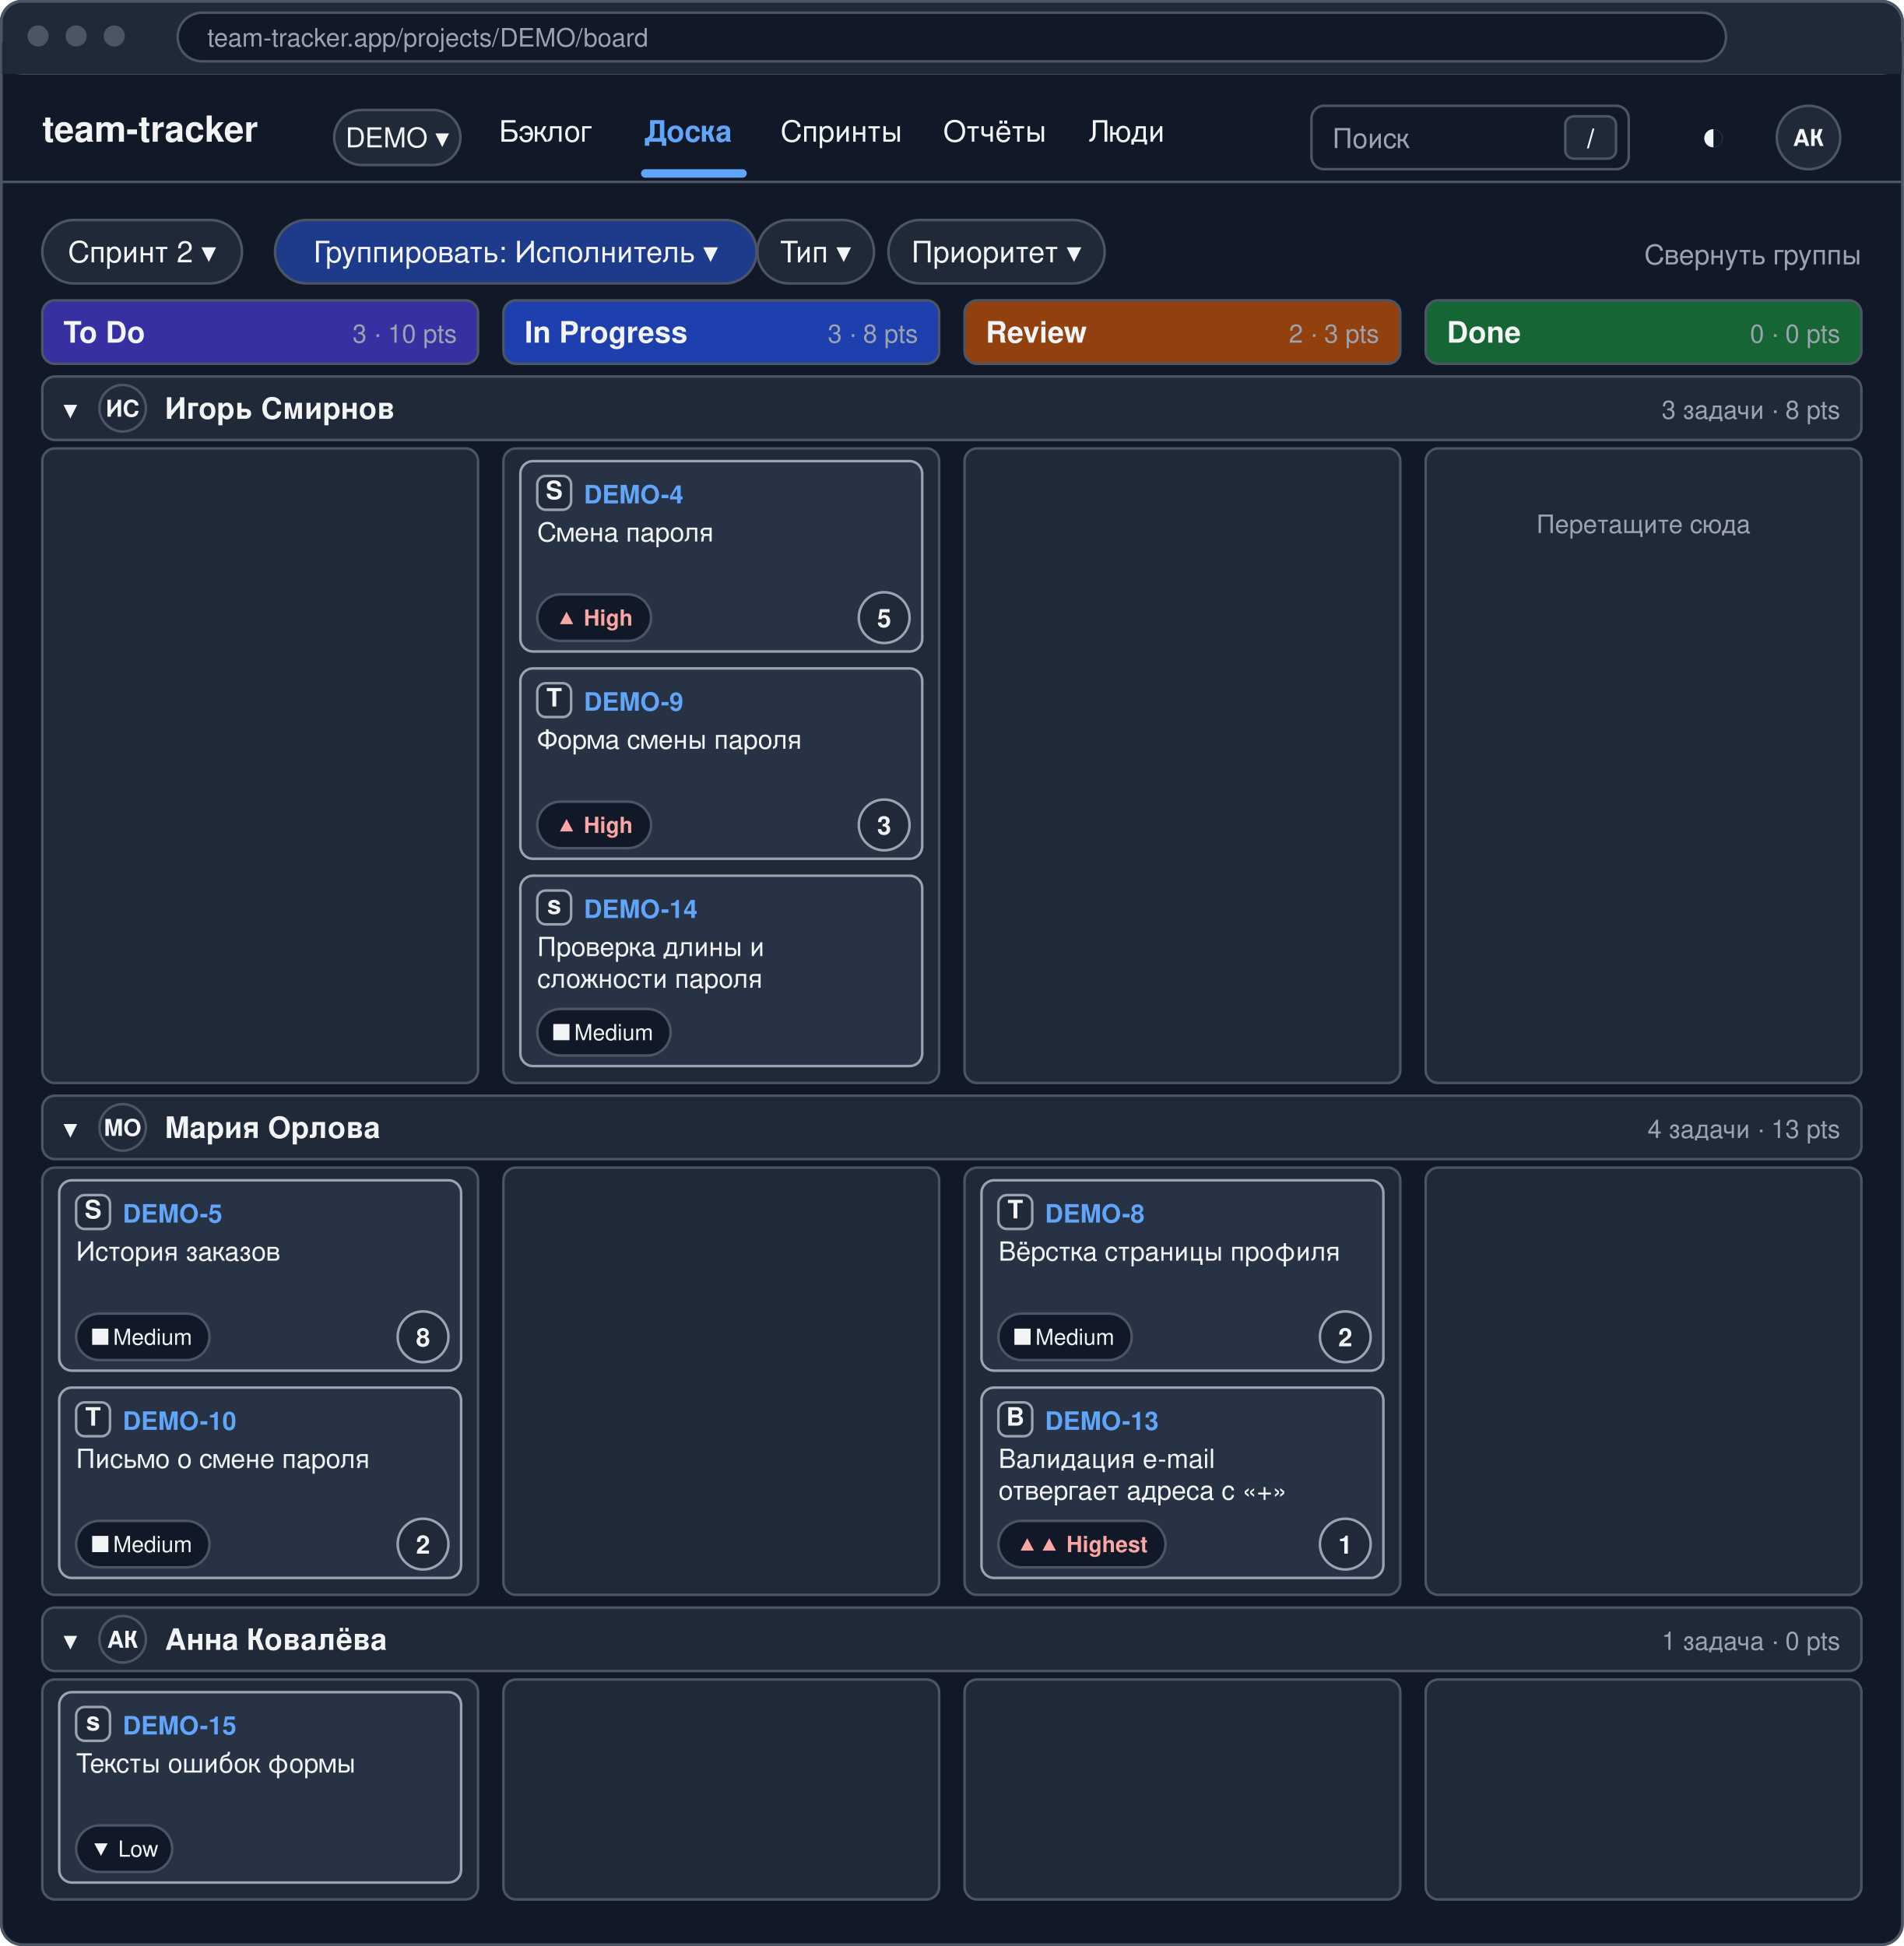
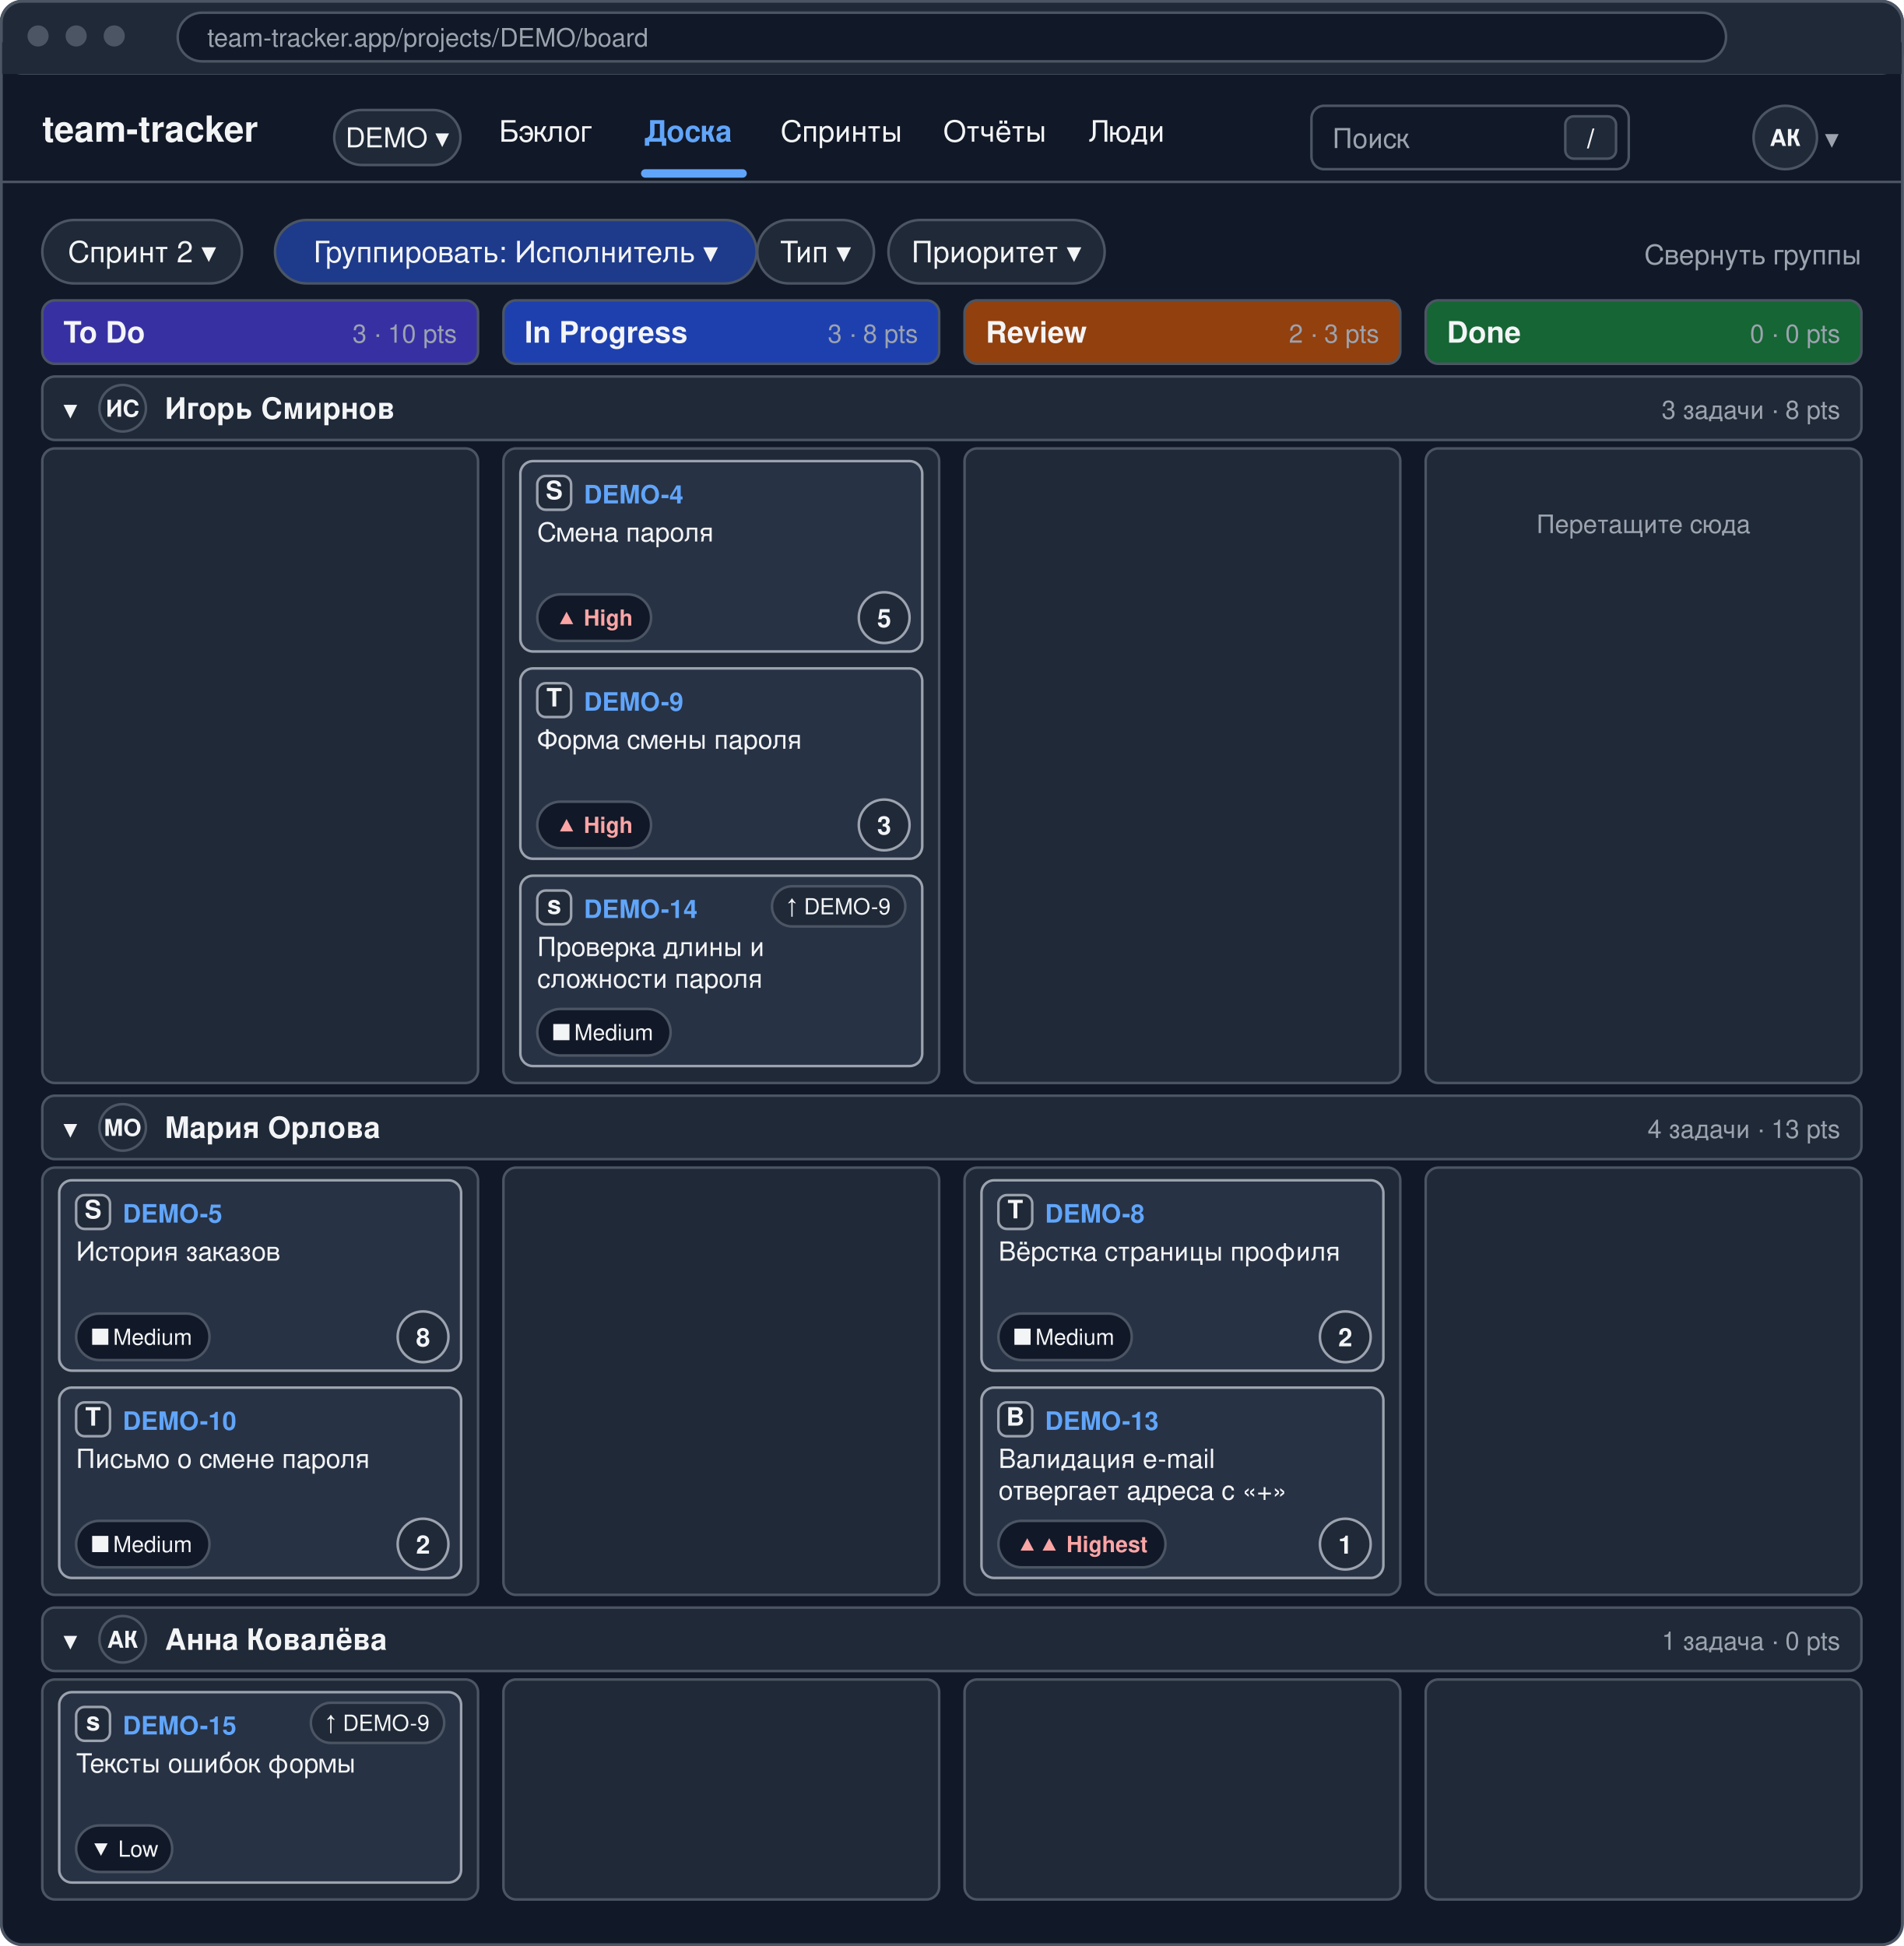
<svg xmlns="http://www.w3.org/2000/svg" width="900" height="920" viewBox="0 0 900 920" font-family="Helvetica, Arial, 'Segoe UI', 'DejaVu Sans', sans-serif" role="img" aria-label="Экран «Доска», тёмная тема">
  <rect width="900" height="920" fill="#ffffff" />
  <rect x="0.6" y="0.6" width="898.8" height="918.8" rx="10" fill="#111827" stroke="#4b5563" stroke-width="1.4" />
  <rect x="0.6" y="0.6" width="898.8" height="34" rx="10" fill="#1f2937" stroke="#4b5563" stroke-width="1.4" />
  <rect x="1" y="20" width="898" height="15" rx="0" fill="#1f2937" />
  <circle cx="18" cy="17" r="5" fill="#4b5563" />
  <circle cx="36" cy="17" r="5" fill="#4b5563" />
  <circle cx="54" cy="17" r="5" fill="#4b5563" />
  <rect x="84" y="6" width="732" height="23" rx="11.5" fill="#111827" stroke="#4b5563" stroke-width="1.2" />
  <text x="98" y="22" text-anchor="start" font-size="12" fill="#9ca3af">team-tracker.app/projects/DEMO/board</text>
  <line x1="1" y1="86" x2="899" y2="86" stroke="#4b5563" stroke-width="1.2" />
  <text x="20" y="67" text-anchor="start" font-size="17" font-weight="bold" fill="#f3f4f6">team-tracker</text>
  <rect x="158" y="52" width="59.68" height="26" rx="13.0" fill="#1f2937" stroke="#4b5563" stroke-width="1.2" />
  <text x="187.84" y="69.68" text-anchor="middle" font-size="13" fill="#f3f4f6">DEMO ▾</text>
  <text x="236" y="67" text-anchor="start" font-size="14" fill="#f3f4f6">Бэклог</text>
  <text x="305.04" y="67" text-anchor="start" font-size="14" font-weight="bold" fill="#60a5fa">Доска</text>
  <rect x="303.04" y="80" width="50.0" height="4" rx="2" fill="#60a5fa" />
  <text x="369.04" y="67" text-anchor="start" font-size="14" fill="#f3f4f6">Спринты</text>
  <text x="445.92" y="67" text-anchor="start" font-size="14" fill="#f3f4f6">Отчёты</text>
  <text x="514.96" y="67" text-anchor="start" font-size="14" fill="#f3f4f6">Люди</text>
  <rect x="620" y="50" width="150" height="30" rx="6" fill="#111827" stroke="#4b5563" stroke-width="1.2" />
  <text x="630" y="70" text-anchor="start" font-size="13" fill="#9ca3af">Поиск</text>
  <rect x="740" y="55" width="24" height="20" rx="4" fill="#1f2937" stroke="#4b5563" stroke-width="1.2" />
  <text x="752" y="70" text-anchor="middle" font-size="13" font-weight="bold" fill="#f3f4f6">/</text>
-   <text x="810" y="71" text-anchor="middle" font-size="20" fill="#f3f4f6">◐</text>
-   <circle cx="855" cy="65" r="15" fill="#1f2937" stroke="#4b5563" stroke-width="1.2" />
-   <text x="855" y="69" text-anchor="middle" font-size="11" font-weight="bold" fill="#f3f4f6">АК</text>
+   <circle cx="844" cy="65" r="15" fill="#1f2937" stroke="#4b5563" stroke-width="1.2" />
+   <text x="844" y="69" text-anchor="middle" font-size="11" font-weight="bold" fill="#f3f4f6">АК</text>
+   <text x="866" y="70" text-anchor="middle" font-size="13" fill="#9ca3af">▾</text>
  <rect x="20" y="104" width="94.4" height="30" rx="15.0" fill="#1f2937" stroke="#4b5563" stroke-width="1.2" />
  <text x="67.2" y="124.04" text-anchor="middle" font-size="14" fill="#f3f4f6">Спринт 2 ▾</text>
  <rect x="130" y="104" width="227.68" height="30" rx="15.0" fill="#1e3a8a" stroke="#4b5563" stroke-width="1.2" />
  <text x="243.84" y="124.04" text-anchor="middle" font-size="14" fill="#f3f4f6">Группировать: Исполнитель ▾</text>
  <rect x="358" y="104" width="55.2" height="30" rx="15.0" fill="#1f2937" stroke="#4b5563" stroke-width="1.2" />
  <text x="385.6" y="124.04" text-anchor="middle" font-size="14" fill="#f3f4f6">Тип ▾</text>
  <rect x="420" y="104" width="102.24" height="30" rx="15.0" fill="#1f2937" stroke="#4b5563" stroke-width="1.2" />
  <text x="471.12" y="124.04" text-anchor="middle" font-size="14" fill="#f3f4f6">Приоритет ▾</text>
  <text x="880" y="125" text-anchor="end" font-size="13" fill="#9ca3af">Свернуть группы</text>
  <rect x="20" y="142" width="206" height="30" rx="6" fill="#3730a3" stroke="#4b5563" stroke-width="1.2" />
  <text x="30" y="162" text-anchor="start" font-size="14" font-weight="bold" fill="#f3f4f6">To Do</text>
  <text x="216" y="162" text-anchor="end" font-size="12" fill="#9ca3af">3 · 10 pts</text>
  <rect x="238" y="142" width="206" height="30" rx="6" fill="#1e40af" stroke="#4b5563" stroke-width="1.2" />
  <text x="248" y="162" text-anchor="start" font-size="14" font-weight="bold" fill="#f3f4f6">In Progress</text>
  <text x="434" y="162" text-anchor="end" font-size="12" fill="#9ca3af">3 · 8 pts</text>
  <rect x="456" y="142" width="206" height="30" rx="6" fill="#92400e" stroke="#4b5563" stroke-width="1.2" />
  <text x="466" y="162" text-anchor="start" font-size="14" font-weight="bold" fill="#f3f4f6">Review</text>
  <text x="652" y="162" text-anchor="end" font-size="12" fill="#9ca3af">2 · 3 pts</text>
  <rect x="674" y="142" width="206" height="30" rx="6" fill="#166534" stroke="#4b5563" stroke-width="1.2" />
  <text x="684" y="162" text-anchor="start" font-size="14" font-weight="bold" fill="#f3f4f6">Done</text>
  <text x="870" y="162" text-anchor="end" font-size="12" fill="#9ca3af">0 · 0 pts</text>
  <rect x="20" y="178" width="860" height="30" rx="6" fill="#1f2937" stroke="#4b5563" stroke-width="1.2" />
  <text x="30" y="198" text-anchor="start" font-size="13" fill="#f3f4f6">▾</text>
  <circle cx="58" cy="193" r="11" fill="#1f2937" stroke="#4b5563" stroke-width="1.2" />
  <text x="58" y="197" text-anchor="middle" font-size="11" font-weight="bold" fill="#f3f4f6">ИС</text>
  <text x="78" y="198" text-anchor="start" font-size="14" font-weight="bold" fill="#f3f4f6">Игорь Смирнов</text>
  <text x="870" y="198" text-anchor="end" font-size="12" fill="#9ca3af">3 задачи · 8 pts</text>
  <rect x="20" y="212" width="206" height="300" rx="6" fill="#1f2937" stroke="#4b5563" stroke-width="1.2" />
  <rect x="238" y="212" width="206" height="300" rx="6" fill="#1f2937" stroke="#4b5563" stroke-width="1.2" />
  <rect x="246" y="218" width="190" height="90" rx="6" fill="#273244" stroke="#9ca3af" stroke-width="1.2" />
  <rect x="254" y="225" width="16" height="16" rx="4" fill="#1f2937" stroke="#9ca3af" stroke-width="1.2" />
  <text x="262.0" y="236" text-anchor="middle" font-size="12" font-weight="bold" fill="#f3f4f6">S</text>
  <text x="276" y="238" text-anchor="start" font-size="12" font-weight="bold" fill="#60a5fa">DEMO-4</text>
  <text x="254" y="256" text-anchor="start" font-size="12.5" fill="#f3f4f6">Смена пароля</text>
  <rect x="254" y="281" width="53.8" height="22" rx="11.0" fill="#111827" stroke="#4b5563" stroke-width="1.2" />
  <text x="280.9" y="295.78" text-anchor="middle" font-size="10.5" font-weight="bold" fill="#fca5a5">▲ High</text>
  <circle cx="418" cy="292" r="12" fill="#1f2937" stroke="#9ca3af" stroke-width="1.2" />
  <text x="418" y="296.5" text-anchor="middle" font-size="12" font-weight="bold" fill="#f3f4f6">5</text>
  <rect x="246" y="316" width="190" height="90" rx="6" fill="#273244" stroke="#9ca3af" stroke-width="1.2" />
  <rect x="254" y="323" width="16" height="16" rx="4" fill="#1f2937" stroke="#9ca3af" stroke-width="1.2" />
  <text x="262.0" y="334" text-anchor="middle" font-size="12" font-weight="bold" fill="#f3f4f6">T</text>
  <text x="276" y="336" text-anchor="start" font-size="12" font-weight="bold" fill="#60a5fa">DEMO-9</text>
  <text x="254" y="354" text-anchor="start" font-size="12.5" fill="#f3f4f6">Форма смены пароля</text>
  <rect x="254" y="379" width="53.8" height="22" rx="11.0" fill="#111827" stroke="#4b5563" stroke-width="1.2" />
  <text x="280.9" y="393.78" text-anchor="middle" font-size="10.5" font-weight="bold" fill="#fca5a5">▲ High</text>
  <circle cx="418" cy="390" r="12" fill="#1f2937" stroke="#9ca3af" stroke-width="1.2" />
  <text x="418" y="394.5" text-anchor="middle" font-size="12" font-weight="bold" fill="#f3f4f6">3</text>
  <rect x="246" y="414" width="190" height="90" rx="6" fill="#273244" stroke="#9ca3af" stroke-width="1.2" />
  <rect x="254" y="421" width="16" height="16" rx="4" fill="#1f2937" stroke="#9ca3af" stroke-width="1.2" />
  <text x="262.0" y="432" text-anchor="middle" font-size="12" font-weight="bold" fill="#f3f4f6">s</text>
  <text x="276" y="434" text-anchor="start" font-size="12" font-weight="bold" fill="#60a5fa">DEMO-14</text>
+   <rect x="364.96" y="419" width="63.04" height="19" rx="9.5" fill="#1f2937" stroke="#4b5563" stroke-width="1.2" />
+   <text x="396.48" y="432.28" text-anchor="middle" font-size="10.5" fill="#f3f4f6">↑ DEMO-9</text>
  <text x="254" y="452" text-anchor="start" font-size="12.5" fill="#f3f4f6">Проверка длины и</text>
  <text x="254" y="467" text-anchor="start" font-size="12.5" fill="#f3f4f6">сложности пароля</text>
  <rect x="254" y="477" width="63.04" height="22" rx="11.0" fill="#111827" stroke="#4b5563" stroke-width="1.2" />
  <text x="285.52" y="491.78" text-anchor="middle" font-size="10.5" fill="#f3f4f6">■ Medium</text>
  <rect x="456" y="212" width="206" height="300" rx="6" fill="#1f2937" stroke="#4b5563" stroke-width="1.2" />
  <rect x="674" y="212" width="206" height="300" rx="6" fill="#1f2937" stroke="#4b5563" stroke-width="1.2" />
  <text x="777.0" y="252" text-anchor="middle" font-size="12" fill="#9ca3af">Перетащите сюда</text>
  <rect x="20" y="518" width="860" height="30" rx="6" fill="#1f2937" stroke="#4b5563" stroke-width="1.2" />
  <text x="30" y="538" text-anchor="start" font-size="13" fill="#f3f4f6">▾</text>
  <circle cx="58" cy="533" r="11" fill="#1f2937" stroke="#4b5563" stroke-width="1.2" />
  <text x="58" y="537" text-anchor="middle" font-size="11" font-weight="bold" fill="#f3f4f6">МО</text>
  <text x="78" y="538" text-anchor="start" font-size="14" font-weight="bold" fill="#f3f4f6">Мария Орлова</text>
  <text x="870" y="538" text-anchor="end" font-size="12" fill="#9ca3af">4 задачи · 13 pts</text>
  <rect x="20" y="552" width="206" height="202" rx="6" fill="#1f2937" stroke="#4b5563" stroke-width="1.2" />
  <rect x="28" y="558" width="190" height="90" rx="6" fill="#273244" stroke="#9ca3af" stroke-width="1.2" />
  <rect x="36" y="565" width="16" height="16" rx="4" fill="#1f2937" stroke="#9ca3af" stroke-width="1.2" />
  <text x="44.0" y="576" text-anchor="middle" font-size="12" font-weight="bold" fill="#f3f4f6">S</text>
  <text x="58" y="578" text-anchor="start" font-size="12" font-weight="bold" fill="#60a5fa">DEMO-5</text>
  <text x="36" y="596" text-anchor="start" font-size="12.5" fill="#f3f4f6">История заказов</text>
  <rect x="36" y="621" width="63.04" height="22" rx="11.0" fill="#111827" stroke="#4b5563" stroke-width="1.2" />
  <text x="67.52" y="635.78" text-anchor="middle" font-size="10.5" fill="#f3f4f6">■ Medium</text>
  <circle cx="200" cy="632" r="12" fill="#1f2937" stroke="#9ca3af" stroke-width="1.2" />
  <text x="200" y="636.5" text-anchor="middle" font-size="12" font-weight="bold" fill="#f3f4f6">8</text>
  <rect x="28" y="656" width="190" height="90" rx="6" fill="#273244" stroke="#9ca3af" stroke-width="1.2" />
  <rect x="36" y="663" width="16" height="16" rx="4" fill="#1f2937" stroke="#9ca3af" stroke-width="1.2" />
  <text x="44.0" y="674" text-anchor="middle" font-size="12" font-weight="bold" fill="#f3f4f6">T</text>
  <text x="58" y="676" text-anchor="start" font-size="12" font-weight="bold" fill="#60a5fa">DEMO-10</text>
  <text x="36" y="694" text-anchor="start" font-size="12.5" fill="#f3f4f6">Письмо о смене пароля</text>
  <rect x="36" y="719" width="63.04" height="22" rx="11.0" fill="#111827" stroke="#4b5563" stroke-width="1.2" />
  <text x="67.52" y="733.78" text-anchor="middle" font-size="10.5" fill="#f3f4f6">■ Medium</text>
  <circle cx="200" cy="730" r="12" fill="#1f2937" stroke="#9ca3af" stroke-width="1.2" />
  <text x="200" y="734.5" text-anchor="middle" font-size="12" font-weight="bold" fill="#f3f4f6">2</text>
  <rect x="238" y="552" width="206" height="202" rx="6" fill="#1f2937" stroke="#4b5563" stroke-width="1.2" />
  <rect x="456" y="552" width="206" height="202" rx="6" fill="#1f2937" stroke="#4b5563" stroke-width="1.2" />
  <rect x="464" y="558" width="190" height="90" rx="6" fill="#273244" stroke="#9ca3af" stroke-width="1.2" />
  <rect x="472" y="565" width="16" height="16" rx="4" fill="#1f2937" stroke="#9ca3af" stroke-width="1.2" />
  <text x="480.0" y="576" text-anchor="middle" font-size="12" font-weight="bold" fill="#f3f4f6">T</text>
  <text x="494" y="578" text-anchor="start" font-size="12" font-weight="bold" fill="#60a5fa">DEMO-8</text>
  <text x="472" y="596" text-anchor="start" font-size="12.5" fill="#f3f4f6">Вёрстка страницы профиля</text>
  <rect x="472" y="621" width="63.04" height="22" rx="11.0" fill="#111827" stroke="#4b5563" stroke-width="1.2" />
  <text x="503.52" y="635.78" text-anchor="middle" font-size="10.5" fill="#f3f4f6">■ Medium</text>
  <circle cx="636" cy="632" r="12" fill="#1f2937" stroke="#9ca3af" stroke-width="1.2" />
  <text x="636" y="636.5" text-anchor="middle" font-size="12" font-weight="bold" fill="#f3f4f6">2</text>
  <rect x="464" y="656" width="190" height="90" rx="6" fill="#273244" stroke="#9ca3af" stroke-width="1.2" />
  <rect x="472" y="663" width="16" height="16" rx="4" fill="#1f2937" stroke="#9ca3af" stroke-width="1.2" />
  <text x="480.0" y="674" text-anchor="middle" font-size="12" font-weight="bold" fill="#f3f4f6">B</text>
  <text x="494" y="676" text-anchor="start" font-size="12" font-weight="bold" fill="#60a5fa">DEMO-13</text>
  <text x="472" y="694" text-anchor="start" font-size="12.5" fill="#f3f4f6">Валидация e-mail</text>
  <text x="472" y="709" text-anchor="start" font-size="12.5" fill="#f3f4f6">отвергает адреса с «+»</text>
  <rect x="472" y="719" width="79.0" height="22" rx="11.0" fill="#111827" stroke="#4b5563" stroke-width="1.2" />
  <text x="511.5" y="733.78" text-anchor="middle" font-size="10.5" font-weight="bold" fill="#fca5a5">▲▲ Highest</text>
  <circle cx="636" cy="730" r="12" fill="#1f2937" stroke="#9ca3af" stroke-width="1.2" />
  <text x="636" y="734.5" text-anchor="middle" font-size="12" font-weight="bold" fill="#f3f4f6">1</text>
  <rect x="674" y="552" width="206" height="202" rx="6" fill="#1f2937" stroke="#4b5563" stroke-width="1.2" />
  <rect x="20" y="760" width="860" height="30" rx="6" fill="#1f2937" stroke="#4b5563" stroke-width="1.2" />
  <text x="30" y="780" text-anchor="start" font-size="13" fill="#f3f4f6">▾</text>
  <circle cx="58" cy="775" r="11" fill="#1f2937" stroke="#4b5563" stroke-width="1.2" />
  <text x="58" y="779" text-anchor="middle" font-size="11" font-weight="bold" fill="#f3f4f6">АК</text>
  <text x="78" y="780" text-anchor="start" font-size="14" font-weight="bold" fill="#f3f4f6">Анна Ковалёва</text>
  <text x="870" y="780" text-anchor="end" font-size="12" fill="#9ca3af">1 задача · 0 pts</text>
  <rect x="20" y="794" width="206" height="104" rx="6" fill="#1f2937" stroke="#4b5563" stroke-width="1.2" />
  <rect x="28" y="800" width="190" height="90" rx="6" fill="#273244" stroke="#9ca3af" stroke-width="1.2" />
  <rect x="36" y="807" width="16" height="16" rx="4" fill="#1f2937" stroke="#9ca3af" stroke-width="1.2" />
  <text x="44.0" y="818" text-anchor="middle" font-size="12" font-weight="bold" fill="#f3f4f6">s</text>
  <text x="58" y="820" text-anchor="start" font-size="12" font-weight="bold" fill="#60a5fa">DEMO-15</text>
+   <rect x="146.96" y="805" width="63.04" height="19" rx="9.5" fill="#1f2937" stroke="#4b5563" stroke-width="1.2" />
+   <text x="178.48" y="818.28" text-anchor="middle" font-size="10.5" fill="#f3f4f6">↑ DEMO-9</text>
  <text x="36" y="838" text-anchor="start" font-size="12.5" fill="#f3f4f6">Тексты ошибок формы</text>
  <rect x="36" y="863" width="45.4" height="22" rx="11.0" fill="#111827" stroke="#4b5563" stroke-width="1.2" />
  <text x="58.7" y="877.78" text-anchor="middle" font-size="10.5" fill="#f3f4f6">▼ Low</text>
  <rect x="238" y="794" width="206" height="104" rx="6" fill="#1f2937" stroke="#4b5563" stroke-width="1.2" />
  <rect x="456" y="794" width="206" height="104" rx="6" fill="#1f2937" stroke="#4b5563" stroke-width="1.2" />
  <rect x="674" y="794" width="206" height="104" rx="6" fill="#1f2937" stroke="#4b5563" stroke-width="1.2" />
</svg>
